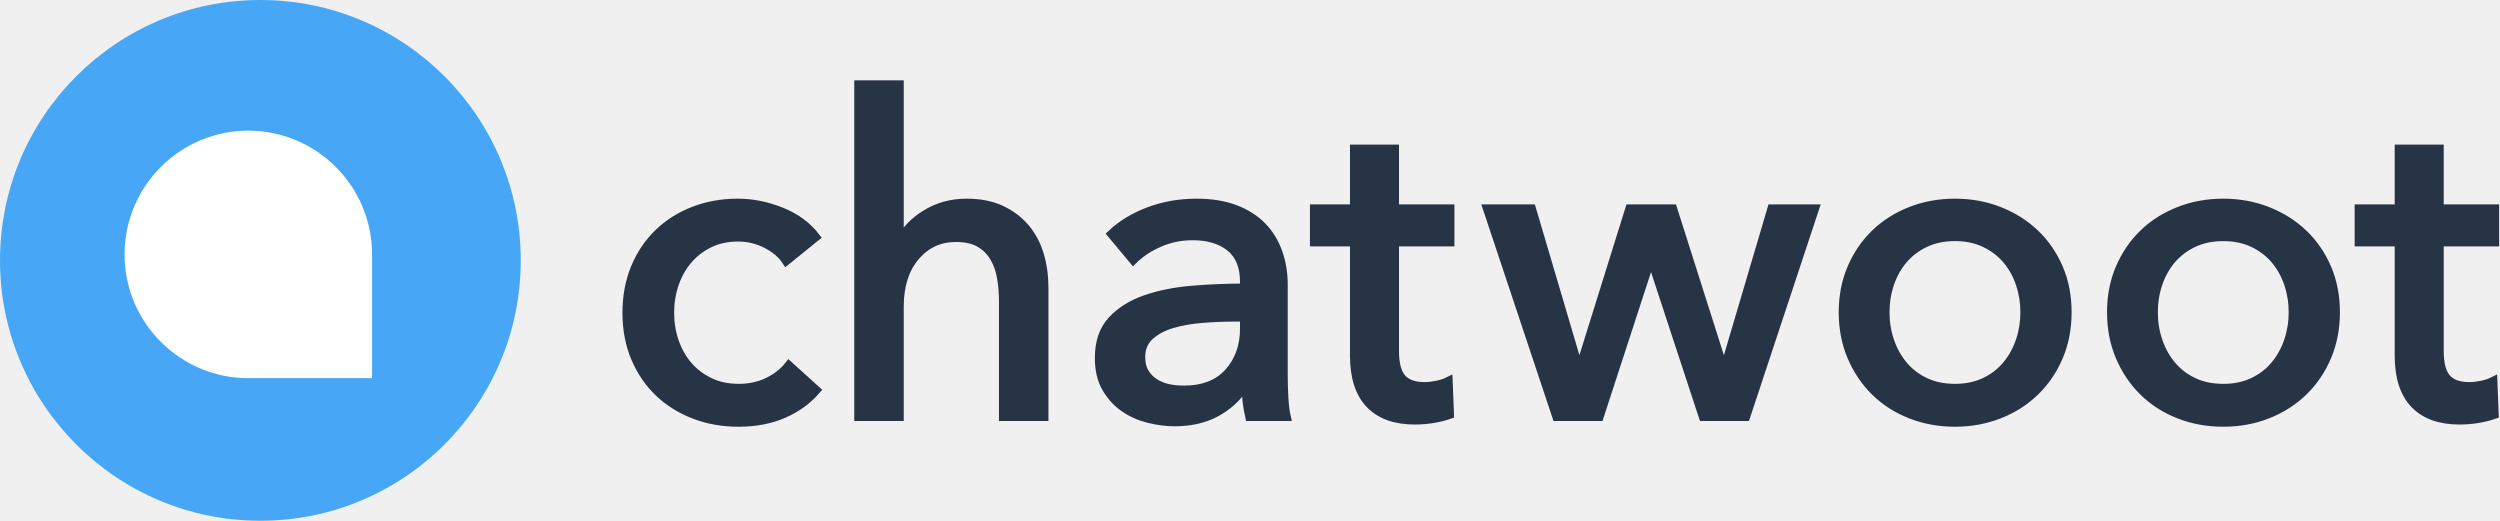
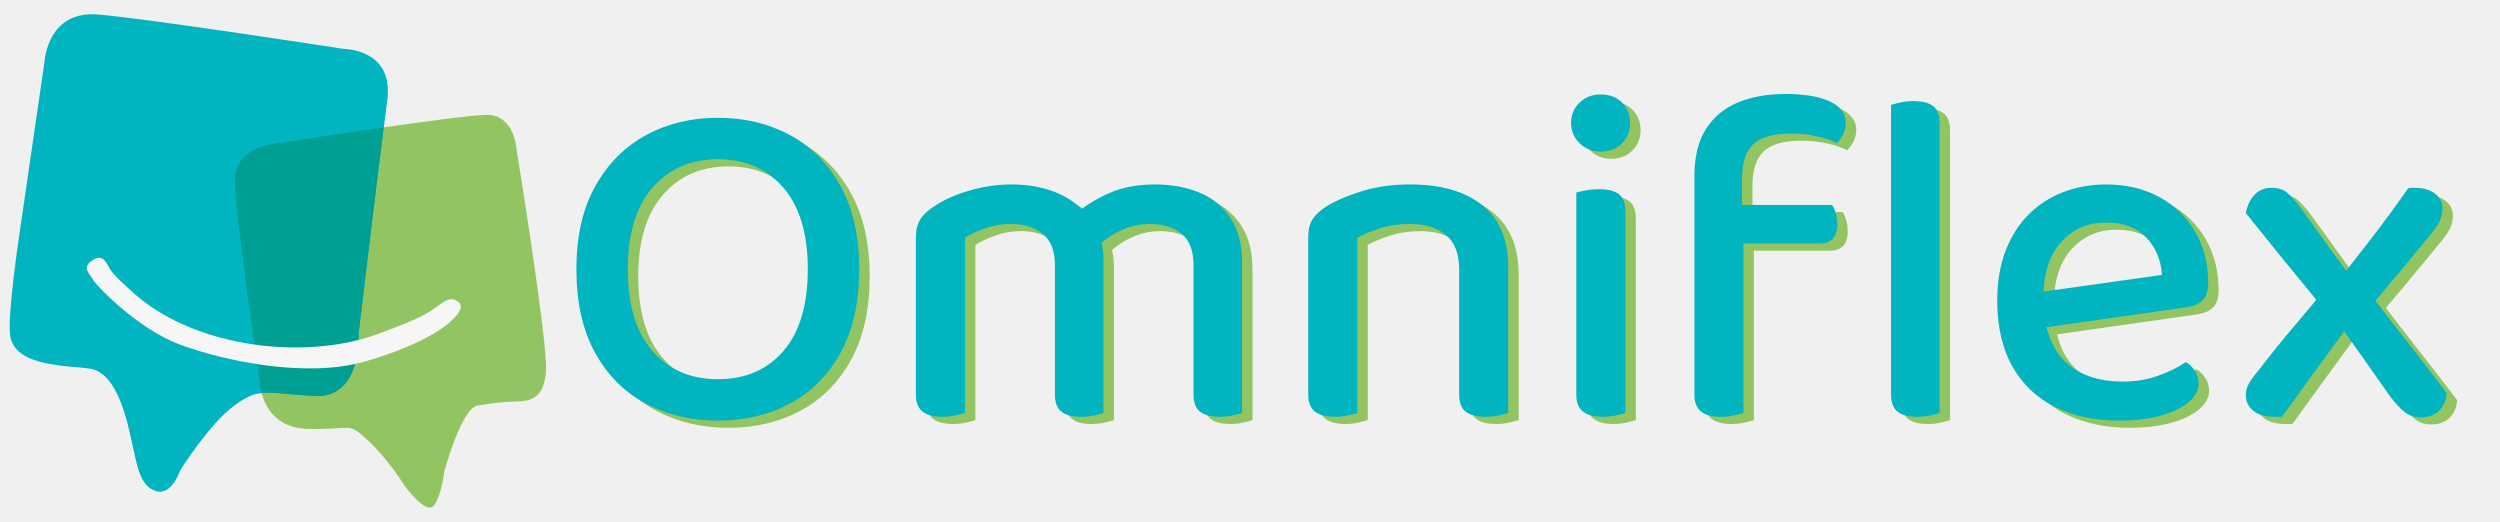
- <svg xmlns="http://www.w3.org/2000/svg" width="2458px" height="512px" viewBox="0 0 2458 512" version="1.1">
-   <g id="Logo" stroke="none" stroke-width="1" fill="none" fill-rule="evenodd">
-     <g id="on_white" fill-rule="nonzero">
-       <g id="woot-log">
-         <circle id="Oval" fill="#47A7F6" cx="256" cy="256" r="256" />
-         <path d="M362.808,368.808 L244.123,368.808 C178.699,368.808 125.457,315.562 125.457,250.122 C125.457,184.703 178.699,131.457 244.124,131.457 C309.565,131.457 362.808,184.703 362.808,250.122 L362.808,368.808 Z" id="Fill-1" stroke="#FFFFFF" stroke-width="6" fill="#FFFFFF" />
+ <svg xmlns="http://www.w3.org/2000/svg" xml:space="preserve" width="649.066mm" height="135.467mm" version="1.1" style="shape-rendering:geometricPrecision; text-rendering:geometricPrecision; image-rendering:optimizeQuality; fill-rule:evenodd; clip-rule:evenodd" viewBox="0 0 64906.56 13546.66">
+   <defs>
+     <style type="text/css">
+    
+     .fil2 {fill:#009F94;fill-rule:nonzero}
+     .fil1 {fill:#00B4C0;fill-rule:nonzero}
+     .fil0 {fill:#93C462;fill-rule:nonzero}
+     .fil3 {fill:#F6F6F6;fill-rule:nonzero}
+    
+   </style>
+   </defs>
+   <g id="Camada_x0020_1">
+     <g id="_2017752972784">
+       <g>
+         <path class="fil0" d="M11532.18 12247.04c0,0 437.68,-1622.88 857.34,-1714.13 330.1,-61.24 667.63,-98.29 1002.69,-109 335.05,-10.71 748.03,-38.2 784.64,-821.78 36.62,-783.59 -766.08,-5725.96 -766.08,-5725.96 0,0 -53.05,-893.41 -766.08,-893.41 -713.02,0 -5537.62,749.36 -5537.62,749.36 0,0 -1008,109.28 -1008,930 0,820.72 656.78,5343.98 656.78,5343.98 0,0 72.69,1114.11 1258.41,1130.56 1185.71,16.44 1003.22,-181.97 1513.59,273.76 510.37,455.72 966.62,1185.71 966.62,1185.71 0,0 583.57,820.73 784.64,510.37 201.08,-310.35 253.07,-859.46 253.07,-859.46z" />
+         <path class="fil1" d="M500.44 6103.03l656.78 -4512.66c0,0 73.21,-1323.66 1386.27,-1213.84 1313.06,109.82 6383.28,893.4 6383.28,893.4 0,0 1306.69,0 1127.37,1331.61 -179.32,1331.61 -741.16,6037.94 -741.16,6037.94 0,0 103.45,1714.13 -1154.96,1641.45 -1258.4,-72.69 -1404.29,-237.15 -2061.09,237.14 -656.81,474.3 -1422.35,1697.69 -1422.35,1697.69 0,0 -219.1,674.83 -636.63,530.52 -417.52,-144.31 -474.29,-636.63 -656.78,-1459.48 -182.48,-822.85 -474.29,-1622.87 -1039.3,-1714.13 -565,-91.25 -1978.3,-31.3 -2080.71,-880.13 -66.83,-546.44 239.28,-2589.51 239.28,-2589.51z" />
+         <path class="fil2" d="M9312.98 8639.48c0,0 418.05,-3517.9 647.24,-5330.18 -1419.7,202.13 -2853.17,424.42 -2853.17,424.42 0,0 -1008,109.28 -1008,930 0,820.72 656.78,5343.99 656.78,5343.99 6.64,65.89 18.63,131.75 35.61,195.8 295.5,-34.49 650.95,36.07 1368.77,77.98 1256.24,71.06 1152.77,-1642.01 1152.77,-1642.01z" />
+         <path class="fil3" d="M2850.65 6978.41c-66.31,-106.11 -163.94,-419.11 -455.72,-218.58 -291.79,200.53 -53.06,346.43 0,474.29 53.05,127.87 1148.58,1294.48 2281.26,1714.13 1132.68,419.66 3272.8,878.03 4796.48,437.68 1740.12,-502.94 2243.58,-1057.86 2243.58,-1057.86 0,0 401.09,-328.41 181.97,-492.32 -219.12,-163.92 -367.66,0 -583.57,145.89 -261.03,174.55 -394.71,281.7 -1513.6,692.87 -1105.09,406.38 -2559.25,454.13 -3862.75,145.9 -1528.43,-360.77 -2301.95,-1057.33 -2520.53,-1258.41 -218.58,-201.07 -459.94,-408 -567.12,-583.59z" />
      </g>
-       <path d="M772.982,256.848 C768.658,250.217 762.171,244.667 753.522,240.198 C744.872,235.73 735.647,233.495 725.844,233.495 C715.177,233.495 705.735,235.513 697.518,239.55 C689.302,243.586 682.31,248.992 676.544,255.767 C670.778,262.542 666.381,270.398 663.354,279.336 C660.327,288.273 658.813,297.643 658.813,307.446 C658.813,317.248 660.327,326.618 663.354,335.555 C666.381,344.493 670.778,352.349 676.544,359.124 C682.31,365.899 689.374,371.305 697.735,375.341 C706.095,379.378 715.609,381.396 726.277,381.396 C736.656,381.396 746.098,379.378 754.603,375.341 C763.108,371.305 770.099,365.827 775.577,358.908 L802.822,383.558 C794.173,393.649 783.361,401.505 770.387,407.127 C757.414,412.749 742.71,415.56 726.277,415.56 C710.42,415.56 695.789,412.965 682.382,407.776 C668.976,402.586 657.372,395.307 647.569,385.937 C637.767,376.567 630.055,365.251 624.433,351.989 C618.811,338.727 616,323.879 616,307.446 C616,291.3 618.739,276.597 624.217,263.335 C629.695,250.073 637.335,238.685 647.137,229.171 C656.939,219.657 668.544,212.305 681.95,207.115 C695.356,201.926 709.843,199.331 725.412,199.331 C739.827,199.331 754.17,202.214 768.441,207.98 C782.713,213.746 794.028,222.107 802.389,233.063 L772.982,256.848 Z M885.421,236.09 C890.322,225.999 898.683,217.35 910.504,210.143 C922.324,202.935 935.586,199.331 950.29,199.331 C963.552,199.331 974.94,201.565 984.454,206.034 C993.968,210.503 1001.896,216.485 1008.239,223.981 C1014.582,231.477 1019.267,240.27 1022.294,250.361 C1025.321,260.452 1026.835,271.263 1026.835,282.795 L1026.835,409.938 L986.184,409.938 L986.184,296.634 C986.184,288.273 985.535,280.345 984.238,272.849 C982.94,265.353 980.562,258.722 977.102,252.956 C973.643,247.19 968.958,242.577 963.047,239.117 C957.137,235.658 949.425,233.928 939.911,233.928 C923.766,233.928 910.504,240.054 900.125,252.307 C889.746,264.56 884.556,280.921 884.556,301.391 L884.556,409.938 L843.905,409.938 L843.905,83 L884.556,83 L884.556,236.09 L885.421,236.09 Z M1223.171,277.174 C1223.171,261.893 1218.558,250.577 1209.332,243.226 C1200.106,235.874 1187.853,232.198 1172.573,232.198 C1161.041,232.198 1150.157,234.432 1139.923,238.901 C1129.688,243.37 1121.111,249.064 1114.191,255.983 L1092.568,230.036 C1102.659,220.522 1114.984,213.026 1129.544,207.548 C1144.103,202.07 1159.743,199.331 1176.465,199.331 C1191.169,199.331 1203.926,201.421 1214.738,205.602 C1225.549,209.782 1234.415,215.476 1241.334,222.684 C1248.253,229.892 1253.443,238.396 1256.902,248.199 C1260.362,258.001 1262.092,268.524 1262.092,279.768 L1262.092,369.287 C1262.092,376.206 1262.308,383.486 1262.741,391.126 C1263.173,398.766 1263.966,405.037 1265.119,409.938 L1228.36,409.938 C1226.054,400.136 1224.9,390.333 1224.9,380.531 L1223.603,380.531 C1216.107,391.487 1206.665,399.991 1195.277,406.046 C1183.889,412.1 1170.411,415.128 1154.842,415.128 C1146.77,415.128 1138.337,414.046 1129.544,411.884 C1120.75,409.722 1112.75,406.19 1105.542,401.289 C1098.334,396.388 1092.352,389.901 1087.595,381.828 C1082.838,373.756 1080.46,363.809 1080.46,351.989 C1080.46,336.42 1084.64,324.095 1093.001,315.014 C1101.362,305.932 1112.317,299.013 1125.868,294.256 C1139.418,289.499 1154.698,286.399 1171.708,284.958 C1188.718,283.516 1205.872,282.795 1223.171,282.795 L1223.171,277.174 Z M1213.224,312.203 C1203.133,312.203 1192.682,312.635 1181.871,313.5 C1171.059,314.365 1161.257,316.095 1152.464,318.689 C1143.67,321.284 1136.391,325.176 1130.625,330.366 C1124.859,335.555 1121.976,342.475 1121.976,351.124 C1121.976,357.178 1123.201,362.224 1125.651,366.26 C1128.102,370.296 1131.345,373.612 1135.382,376.206 C1139.418,378.801 1143.887,380.603 1148.788,381.612 C1153.689,382.621 1158.734,383.126 1163.924,383.126 C1182.952,383.126 1197.584,377.432 1207.818,366.044 C1218.053,354.655 1223.171,340.312 1223.171,323.014 L1223.171,312.203 L1213.224,312.203 Z M1425.993,238.252 L1371.504,238.252 L1371.504,345.069 C1371.504,357.467 1373.81,366.332 1378.423,371.666 C1383.036,376.999 1390.388,379.666 1400.478,379.666 C1404.226,379.666 1408.263,379.234 1412.587,378.369 C1416.912,377.504 1420.804,376.206 1424.264,374.477 L1425.561,407.776 C1420.66,409.506 1415.254,410.875 1409.344,411.884 C1403.433,412.893 1397.307,413.398 1390.964,413.398 C1371.648,413.398 1356.872,408.064 1346.637,397.397 C1336.402,386.729 1331.285,370.729 1331.285,349.394 L1331.285,238.252 L1291.931,238.252 L1291.931,204.953 L1331.285,204.953 L1331.285,146.139 L1371.504,146.139 L1371.504,204.953 L1425.993,204.953 L1425.993,238.252 Z M1506.078,204.953 L1552.351,361.503 L1553.216,361.503 L1602.083,204.953 L1644.897,204.953 L1694.629,361.503 L1695.494,361.503 L1741.767,204.953 L1784.581,204.953 L1716.685,409.938 L1674.304,409.938 L1623.706,255.983 L1622.841,255.983 L1572.676,409.938 L1530.295,409.938 L1461.967,204.953 L1506.078,204.953 Z M2032.811,307.013 C2032.811,322.87 2030,337.429 2024.378,350.691 C2018.756,363.953 2010.972,375.413 2001.026,385.072 C1991.079,394.73 1979.331,402.226 1965.78,407.56 C1952.23,412.893 1937.671,415.56 1922.102,415.56 C1906.534,415.56 1891.974,412.893 1878.424,407.56 C1864.873,402.226 1853.197,394.73 1843.395,385.072 C1833.592,375.413 1825.88,363.953 1820.258,350.691 C1814.636,337.429 1811.825,322.87 1811.825,307.013 C1811.825,291.156 1814.636,276.669 1820.258,263.551 C1825.88,250.433 1833.592,239.117 1843.395,229.603 C1853.197,220.089 1864.873,212.665 1878.424,207.332 C1891.974,201.998 1906.534,199.331 1922.102,199.331 C1937.671,199.331 1952.23,201.998 1965.78,207.332 C1979.331,212.665 1991.079,220.089 2001.026,229.603 C2010.972,239.117 2018.756,250.433 2024.378,263.551 C2030,276.669 2032.811,291.156 2032.811,307.013 Z M1990.43,307.013 C1990.43,297.211 1988.917,287.841 1985.89,278.903 C1982.862,269.966 1978.466,262.11 1972.7,255.334 C1966.934,248.559 1959.798,243.154 1951.293,239.117 C1942.788,235.081 1933.058,233.063 1922.102,233.063 C1911.146,233.063 1901.416,235.081 1892.911,239.117 C1884.406,243.154 1877.271,248.559 1871.505,255.334 C1865.738,262.11 1861.342,269.966 1858.315,278.903 C1855.287,287.841 1853.774,297.211 1853.774,307.013 C1853.774,316.816 1855.287,326.185 1858.315,335.123 C1861.342,344.06 1865.738,351.989 1871.505,358.908 C1877.271,365.827 1884.406,371.305 1892.911,375.341 C1901.416,379.378 1911.146,381.396 1922.102,381.396 C1933.058,381.396 1942.788,379.378 1951.293,375.341 C1959.798,371.305 1966.934,365.827 1972.7,358.908 C1978.466,351.989 1982.862,344.06 1985.89,335.123 C1988.917,326.185 1990.43,316.816 1990.43,307.013 Z M2296.611,307.013 C2296.611,322.87 2293.8,337.429 2288.178,350.691 C2282.556,363.953 2274.771,375.413 2264.825,385.072 C2254.878,394.73 2243.13,402.226 2229.58,407.56 C2216.029,412.893 2201.47,415.56 2185.901,415.56 C2170.333,415.56 2155.774,412.893 2142.223,407.56 C2128.673,402.226 2116.996,394.73 2107.194,385.072 C2097.392,375.413 2089.68,363.953 2084.058,350.691 C2078.436,337.429 2075.625,322.87 2075.625,307.013 C2075.625,291.156 2078.436,276.669 2084.058,263.551 C2089.68,250.433 2097.392,239.117 2107.194,229.603 C2116.996,220.089 2128.673,212.665 2142.223,207.332 C2155.774,201.998 2170.333,199.331 2185.901,199.331 C2201.47,199.331 2216.029,201.998 2229.58,207.332 C2243.13,212.665 2254.878,220.089 2264.825,229.603 C2274.771,239.117 2282.556,250.433 2288.178,263.551 C2293.8,276.669 2296.611,291.156 2296.611,307.013 Z M2254.23,307.013 C2254.23,297.211 2252.716,287.841 2249.689,278.903 C2246.662,269.966 2242.265,262.11 2236.499,255.334 C2230.733,248.559 2223.597,243.154 2215.092,239.117 C2206.587,235.081 2196.857,233.063 2185.901,233.063 C2174.946,233.063 2165.215,235.081 2156.71,239.117 C2148.205,243.154 2141.07,248.559 2135.304,255.334 C2129.538,262.11 2125.141,269.966 2122.114,278.903 C2119.087,287.841 2117.573,297.211 2117.573,307.013 C2117.573,316.816 2119.087,326.185 2122.114,335.123 C2125.141,344.06 2129.538,351.989 2135.304,358.908 C2141.07,365.827 2148.205,371.305 2156.71,375.341 C2165.215,379.378 2174.946,381.396 2185.901,381.396 C2196.857,381.396 2206.587,379.378 2215.092,375.341 C2223.597,371.305 2230.733,365.827 2236.499,358.908 C2242.265,351.989 2246.662,344.06 2249.689,335.123 C2252.716,326.185 2254.23,316.816 2254.23,307.013 Z M2453.16,238.252 L2398.671,238.252 L2398.671,345.069 C2398.671,357.467 2400.977,366.332 2405.59,371.666 C2410.203,376.999 2417.554,379.666 2427.645,379.666 C2431.393,379.666 2435.429,379.234 2439.754,378.369 C2444.079,377.504 2447.971,376.206 2451.43,374.477 L2452.728,407.776 C2447.827,409.506 2442.421,410.875 2436.511,411.884 C2430.6,412.893 2424.474,413.398 2418.131,413.398 C2398.815,413.398 2384.039,408.064 2373.804,397.397 C2363.569,386.729 2358.452,370.729 2358.452,349.394 L2358.452,238.252 L2319.098,238.252 L2319.098,204.953 L2358.452,204.953 L2358.452,146.139 L2398.671,146.139 L2398.671,204.953 L2453.16,204.953 L2453.16,238.252 Z" id="chatwoot" stroke="#273445" stroke-width="8" fill="#273444" />
+       <g>
+         <path class="fil0" d="M22578.83 7175.52l0 0c0,857.11 -160.71,1578.25 -482.13,2163.39 -321.42,585.15 -758.21,1026.07 -1310.39,1322.76 -552.18,296.69 -1178.54,445.04 -1879.06,445.04 -692.29,0 -1316.58,-148.35 -1872.88,-445.04 -556.31,-296.69 -995.16,-737.61 -1316.58,-1322.76 -321.42,-585.14 -482.13,-1306.28 -482.13,-2163.39 0,-857.12 164.83,-1578.25 494.49,-2163.39 329.66,-585.15 770.58,-1026.07 1322.76,-1322.76 552.18,-296.7 1170.29,-445.04 1854.34,-445.04 692.28,0 1314.51,148.34 1866.69,445.04 552.18,296.69 991.04,737.61 1316.58,1322.76 325.54,585.14 488.31,1306.27 488.31,2163.39zm-1335.12 0l0 0c0,-923.05 -212.22,-1629.76 -636.66,-2120.13 -424.43,-490.36 -991.04,-735.55 -1699.8,-735.55 -700.53,0 -1265.07,245.19 -1693.63,735.55 -428.56,490.37 -642.84,1197.08 -642.84,2120.13 0,923.05 212.22,1629.75 636.66,2120.12 424.43,490.37 991.04,735.56 1699.81,735.56 717,0 1285.67,-245.19 1705.98,-735.56 420.32,-490.37 630.48,-1197.07 630.48,-2120.12zm7676.95 -247.25l0 1421.66 -1260.95 0 0 -1285.67c0,-370.87 -107.14,-640.78 -321.42,-809.73 -214.28,-168.95 -490.37,-253.42 -828.27,-253.42 -230.76,0 -451.22,37.08 -661.38,111.26 -210.16,74.17 -385.29,156.58 -525.39,247.24l0 1990.32 -1273.32 0 0 -2015.04c0,-181.32 39.15,-333.78 117.45,-457.41 78.29,-123.62 203.97,-239 377.04,-346.14 230.77,-156.59 527.46,-288.45 890.09,-395.59 362.62,-107.14 729.37,-160.71 1100.23,-160.71 412.08,0 782.95,63.87 1112.61,191.62 329.66,127.74 589.26,306.99 778.82,537.75 57.69,49.45 107.14,96.84 148.34,142.17 41.21,45.33 78.3,100.96 111.26,166.89 65.94,115.38 121.57,251.36 166.89,407.95 45.33,156.59 68,325.54 68,506.85zm3597.41 74.18l0 1347.48 -1260.95 0 0 -1285.67c0,-370.87 -103.02,-640.78 -309.06,-809.73 -206.03,-168.95 -482.12,-253.42 -828.27,-253.42 -255.48,0 -500.67,53.57 -735.55,160.71 -234.88,107.13 -442.98,251.36 -624.29,432.67l-593.39 -828.27c239,-214.28 531.58,-399.71 877.72,-556.3 346.14,-156.59 749.98,-234.88 1211.5,-234.88 436.8,0 826.21,72.11 1168.23,216.34 342.02,144.23 609.87,366.75 803.55,667.56 193.67,300.81 290.51,681.98 290.51,1143.51zm-8468.14 717.01l1273.32 0 0 3189.46c-57.7,16.48 -138.05,37.08 -241.07,61.81 -103.02,24.72 -216.34,37.08 -339.96,37.08 -230.76,0 -403.83,-45.32 -519.21,-135.98 -115.38,-90.66 -173.08,-239 -173.08,-445.04l0 -2707.33zm3609.78 0l1260.95 0 0 3189.46c-49.45,16.48 -127.75,37.08 -234.89,61.81 -107.13,24.72 -222.52,37.08 -346.14,37.08 -230.76,0 -401.77,-45.32 -513.03,-135.98 -111.26,-90.66 -166.89,-239 -166.89,-445.04l0 -2707.33zm3597.41 0l1260.95 0 0 3189.46c-49.45,16.48 -127.74,37.08 -234.88,61.81 -107.14,24.72 -218.4,37.08 -333.78,37.08 -239.01,0 -414.14,-45.32 -525.4,-135.98 -111.26,-90.66 -166.89,-239 -166.89,-445.04l0 -2707.33zm8171.45 -581.03l0 1223.86 -1273.32 0 0 -1174.41c0,-412.07 -115.38,-712.89 -346.14,-902.44 -230.76,-189.56 -539.82,-284.33 -927.17,-284.33 -288.45,0 -548.06,37.08 -778.82,111.26 -230.76,74.17 -428.55,156.58 -593.38,247.24l0 2002.68 -1273.32 0 0 -2027.4c0,-189.56 39.15,-344.09 117.45,-463.59 78.29,-119.5 203.97,-232.82 377.04,-339.96 230.77,-140.1 531.58,-267.85 902.45,-383.23 370.86,-115.38 787.06,-173.07 1248.58,-173.07 799.43,0 1423.72,179.25 1872.88,537.76 449.16,358.5 673.75,900.38 673.75,1625.63zm-5192.15 581.03l1273.32 0 0 3189.46c-57.7,16.48 -138.05,37.08 -241.07,61.81 -103.02,24.72 -216.34,37.08 -339.96,37.08 -230.76,0 -403.83,-45.32 -519.21,-135.98 -115.38,-90.66 -173.08,-239 -173.08,-445.04l0 -2707.33zm3918.83 0l1273.32 0 0 3189.46c-57.7,16.48 -140.11,37.08 -247.25,61.81 -107.14,24.72 -218.4,37.08 -333.78,37.08 -239,0 -414.13,-45.32 -525.4,-135.98 -111.26,-90.66 -166.89,-239 -166.89,-445.04l0 -2707.33zm2905.13 -4339.15l0 0c0,-214.28 74.17,-391.47 222.52,-531.57 148.35,-140.11 329.66,-210.16 543.94,-210.16 230.76,0 416.2,70.05 556.3,210.16 140.11,140.1 210.16,317.29 210.16,531.57 0,206.04 -70.05,381.17 -210.16,525.4 -140.1,144.22 -325.54,216.34 -556.3,216.34 -214.28,0 -395.59,-72.12 -543.94,-216.34 -148.35,-144.23 -222.52,-319.36 -222.52,-525.4zm135.99 4289.7l1273.31 0 0 3238.91c-57.69,16.48 -138.05,37.08 -241.07,61.81 -103.02,24.72 -216.34,37.08 -339.96,37.08 -230.76,0 -403.83,-45.32 -519.21,-135.98 -115.38,-90.66 -173.07,-239 -173.07,-445.04l0 -2756.78zm1273.31 630.47l-1273.31 0 0 -3115.28c57.69,-16.48 140.1,-35.03 247.24,-55.63 107.14,-20.61 222.52,-30.91 346.14,-30.91 230.77,0 401.78,43.27 513.04,129.81 111.26,86.53 166.89,236.94 166.89,451.22l0 2620.79zm2818.58 -1792.52l0 -1001.34 2546.63 0c32.96,41.2 63.87,107.14 92.71,197.79 28.85,90.66 43.27,189.56 43.27,296.7 0,173.07 -39.15,300.81 -117.44,383.23 -78.29,82.41 -191.61,123.62 -339.96,123.62l-2225.21 0zm210.16 -1681.27l0 1520.56 -1236.22 0 0 -1582.37c0,-502.73 98.9,-910.68 296.69,-1223.86 197.8,-313.18 473.89,-543.94 828.27,-692.28 354.39,-148.35 766.46,-222.53 1236.23,-222.53 502.73,0 890.08,65.94 1162.05,197.8 271.97,131.86 407.95,313.18 407.95,543.94 0,107.14 -22.66,206.04 -67.99,296.69 -45.33,90.66 -100.96,168.95 -166.89,234.89 -148.35,-74.18 -327.6,-133.93 -537.76,-179.26 -210.16,-45.33 -422.38,-67.99 -636.65,-67.99 -461.53,0 -791.19,90.66 -988.98,271.97 -197.8,181.31 -296.7,482.13 -296.7,902.44zm-1236.22 1038.43l1273.31 0 0 5043.8c-57.69,16.48 -138.05,37.08 -241.06,61.81 -103.02,24.72 -216.34,37.08 -339.97,37.08 -230.76,0 -403.83,-45.32 -519.21,-135.98 -115.38,-90.66 -173.07,-239 -173.07,-445.04l0 -4561.67zm5105.6 1804.89l1260.95 111.26 0 3127.65c-49.45,16.48 -127.74,37.08 -234.88,61.81 -107.14,24.72 -222.52,37.08 -346.14,37.08 -230.76,0 -401.78,-45.32 -513.04,-135.98 -111.26,-90.66 -166.89,-239 -166.89,-445.04l0 -2756.78zm1260.95 741.73l-1260.95 -111.26 0 -5389.93c49.45,-16.49 127.75,-37.09 234.89,-61.81 107.14,-24.73 218.4,-37.09 333.78,-37.09 239,0 414.13,43.27 525.39,129.8 111.26,86.54 166.89,236.94 166.89,451.22l0 5019.07zm2324.1 333.78l-61.81 -927.16 3510.88 -494.49c-24.73,-387.35 -160.71,-710.83 -407.96,-970.44 -247.24,-259.61 -597.51,-389.41 -1050.79,-389.41 -461.52,0 -844.75,164.83 -1149.69,494.49 -304.93,329.66 -461.52,799.42 -469.76,1409.29l24.72 469.77c65.93,585.15 276.09,1024.01 630.48,1316.58 354.38,292.57 820.03,438.86 1396.93,438.86 346.14,0 663.44,-53.57 951.89,-160.71 288.45,-107.14 519.22,-222.52 692.29,-346.14 98.9,57.69 179.25,135.98 241.06,234.88 61.81,98.9 92.72,206.04 92.72,321.42 0,181.31 -90.66,346.14 -271.97,494.49 -181.31,148.34 -426.5,263.72 -735.55,346.14 -309.06,82.41 -657.26,123.62 -1044.61,123.62 -634.6,0 -1190.9,-117.44 -1668.91,-352.32 -478,-234.89 -848.87,-585.15 -1112.6,-1050.79 -263.73,-465.65 -395.59,-1036.37 -395.59,-1712.17 0,-486.25 72.11,-916.87 216.34,-1291.86 144.23,-374.99 344.08,-690.22 599.57,-945.71 255.48,-255.48 556.3,-449.16 902.44,-581.02 346.14,-131.87 717.01,-197.8 1112.6,-197.8 519.22,0 978.68,109.2 1378.39,327.6 399.72,218.4 710.83,521.27 933.35,908.62 222.52,387.35 333.78,828.27 333.78,1322.76 0,206.04 -49.45,356.45 -148.34,451.23 -98.9,94.77 -239.01,154.52 -420.32,179.25l-4079.54 581.02zm7788.21 -1186.77l234.88 -74.17c329.66,-420.32 638.72,-817.97 927.17,-1192.96 288.45,-374.99 585.14,-780.88 890.08,-1217.68 41.21,-8.24 72.11,-12.36 92.72,-12.36 20.6,0 43.26,0 67.99,0 222.52,0 399.71,49.44 531.57,148.34 131.87,98.9 197.8,230.76 197.8,395.59 0,123.63 -26.78,236.95 -80.35,339.97 -53.57,103.01 -146.29,232.82 -278.15,389.41 -255.49,313.17 -519.22,632.53 -791.19,958.07 -271.97,325.54 -539.82,640.78 -803.54,945.71l-395.6 271.97c-296.69,403.83 -599.56,817.97 -908.62,1242.41 -309.06,424.43 -611.93,842.69 -908.62,1254.76 -16.49,0 -47.39,0 -92.72,0 -45.33,0 -80.36,0 -105.08,0 -239,0 -422.38,-53.57 -550.12,-160.71 -127.74,-107.14 -191.61,-239 -191.61,-395.59 0,-98.9 22.66,-193.67 67.99,-284.33 45.33,-90.66 138.04,-218.4 278.15,-383.23 288.45,-379.11 589.26,-752.03 902.44,-1118.78 313.18,-366.75 618.11,-735.55 914.81,-1106.42zm766.46 61.81l284.33 173.07c329.66,436.8 663.44,869.48 1001.34,1298.04 337.9,428.55 671.68,861.23 1001.34,1298.03 -16.48,197.8 -84.47,352.33 -203.98,463.59 -119.5,111.26 -274.03,166.89 -463.58,166.89 -173.07,0 -317.3,-47.39 -432.68,-142.17 -115.38,-94.78 -239,-228.7 -370.87,-401.77 -230.76,-329.66 -473.88,-675.81 -729.37,-1038.43 -255.48,-362.63 -502.73,-704.65 -741.73,-1026.07l-284.33 -247.24c-354.39,-428.56 -692.29,-840.63 -1013.71,-1236.23 -321.42,-395.59 -646.96,-799.42 -976.61,-1211.5 41.2,-206.03 119.5,-366.74 234.88,-482.12 115.38,-115.38 259.6,-173.07 432.68,-173.07 173.07,0 309.05,43.26 407.95,129.8 98.9,86.54 201.92,199.86 309.06,339.96 239,321.42 486.24,663.44 741.73,1026.07 255.49,362.62 523.34,717.01 803.55,1063.15z" />
+         <path class="fil1" d="M22307.79 6989.26l0 0c0,857.11 -160.71,1578.25 -482.13,2163.39 -321.42,585.15 -758.21,1026.07 -1310.39,1322.76 -552.18,296.69 -1178.54,445.04 -1879.06,445.04 -692.29,0 -1316.58,-148.35 -1872.88,-445.04 -556.31,-296.69 -995.16,-737.61 -1316.58,-1322.76 -321.42,-585.14 -482.13,-1306.28 -482.13,-2163.39 0,-857.12 164.83,-1578.25 494.49,-2163.39 329.66,-585.15 770.58,-1026.07 1322.76,-1322.76 552.18,-296.7 1170.29,-445.04 1854.34,-445.04 692.28,0 1314.51,148.34 1866.69,445.04 552.18,296.69 991.04,737.61 1316.58,1322.76 325.54,585.14 488.31,1306.27 488.31,2163.39zm-1335.12 0l0 0c0,-923.05 -212.22,-1629.76 -636.66,-2120.13 -424.43,-490.36 -991.04,-735.55 -1699.8,-735.55 -700.53,0 -1265.07,245.19 -1693.63,735.55 -428.56,490.37 -642.84,1197.08 -642.84,2120.13 0,923.05 212.22,1629.75 636.66,2120.12 424.43,490.37 991.04,735.56 1699.81,735.56 717,0 1285.67,-245.19 1705.98,-735.56 420.32,-490.37 630.48,-1197.07 630.48,-2120.12zm7676.95 -247.25l0 1421.66 -1260.95 0 0 -1285.67c0,-370.87 -107.14,-640.78 -321.42,-809.73 -214.28,-168.95 -490.37,-253.42 -828.27,-253.42 -230.76,0 -451.22,37.08 -661.38,111.26 -210.16,74.17 -385.29,156.58 -525.39,247.24l0 1990.32 -1273.32 0 0 -2015.04c0,-181.32 39.15,-333.78 117.45,-457.41 78.29,-123.62 203.97,-239 377.04,-346.14 230.77,-156.59 527.46,-288.45 890.09,-395.59 362.62,-107.14 729.37,-160.71 1100.23,-160.71 412.08,0 782.95,63.87 1112.61,191.62 329.66,127.74 589.26,306.99 778.82,537.75 57.69,49.45 107.14,96.84 148.34,142.17 41.21,45.33 78.3,100.96 111.26,166.89 65.94,115.38 121.57,251.36 166.89,407.95 45.33,156.59 68,325.54 68,506.85zm3597.41 74.18l0 1347.48 -1260.95 0 0 -1285.67c0,-370.87 -103.02,-640.78 -309.06,-809.73 -206.03,-168.95 -482.12,-253.42 -828.27,-253.42 -255.48,0 -500.67,53.57 -735.55,160.71 -234.88,107.13 -442.98,251.36 -624.29,432.67l-593.39 -828.27c239,-214.28 531.58,-399.71 877.72,-556.3 346.14,-156.59 749.98,-234.88 1211.5,-234.88 436.8,0 826.21,72.11 1168.23,216.34 342.02,144.23 609.87,366.75 803.55,667.56 193.67,300.81 290.51,681.98 290.51,1143.51zm-8468.14 717.01l1273.32 0 0 3189.46c-57.7,16.48 -138.05,37.08 -241.07,61.81 -103.02,24.72 -216.34,37.08 -339.96,37.08 -230.76,0 -403.83,-45.32 -519.21,-135.98 -115.38,-90.66 -173.08,-239 -173.08,-445.04l0 -2707.33zm3609.78 0l1260.95 0 0 3189.46c-49.45,16.48 -127.75,37.08 -234.89,61.81 -107.13,24.72 -222.52,37.08 -346.14,37.08 -230.76,0 -401.77,-45.32 -513.03,-135.98 -111.26,-90.66 -166.89,-239 -166.89,-445.04l0 -2707.33zm3597.41 0l1260.95 0 0 3189.46c-49.45,16.48 -127.74,37.08 -234.88,61.81 -107.14,24.72 -218.4,37.08 -333.78,37.08 -239.01,0 -414.14,-45.32 -525.4,-135.98 -111.26,-90.66 -166.89,-239 -166.89,-445.04l0 -2707.33zm8171.45 -581.03l0 1223.86 -1273.32 0 0 -1174.41c0,-412.07 -115.38,-712.89 -346.14,-902.44 -230.76,-189.56 -539.82,-284.33 -927.17,-284.33 -288.45,0 -548.06,37.08 -778.82,111.26 -230.76,74.17 -428.55,156.58 -593.38,247.24l0 2002.68 -1273.32 0 0 -2027.4c0,-189.56 39.15,-344.09 117.45,-463.59 78.29,-119.5 203.97,-232.82 377.04,-339.96 230.77,-140.1 531.58,-267.85 902.45,-383.23 370.86,-115.38 787.06,-173.07 1248.58,-173.07 799.43,0 1423.72,179.25 1872.88,537.76 449.16,358.5 673.75,900.38 673.75,1625.63zm-5192.15 581.03l1273.32 0 0 3189.46c-57.7,16.48 -138.05,37.08 -241.07,61.81 -103.02,24.72 -216.34,37.08 -339.96,37.08 -230.76,0 -403.83,-45.32 -519.21,-135.98 -115.38,-90.66 -173.08,-239 -173.08,-445.04l0 -2707.33zm3918.83 0l1273.32 0 0 3189.46c-57.7,16.48 -140.11,37.08 -247.25,61.81 -107.14,24.72 -218.4,37.08 -333.78,37.08 -239,0 -414.13,-45.32 -525.4,-135.98 -111.26,-90.66 -166.89,-239 -166.89,-445.04l0 -2707.33zm2905.13 -4339.15l0 0c0,-214.28 74.17,-391.47 222.52,-531.57 148.35,-140.11 329.66,-210.16 543.94,-210.16 230.76,0 416.2,70.05 556.3,210.16 140.11,140.1 210.16,317.29 210.16,531.57 0,206.04 -70.05,381.17 -210.16,525.4 -140.1,144.22 -325.54,216.34 -556.3,216.34 -214.28,0 -395.59,-72.12 -543.94,-216.34 -148.35,-144.23 -222.52,-319.36 -222.52,-525.4zm135.99 4289.7l1273.31 0 0 3238.91c-57.69,16.48 -138.05,37.08 -241.07,61.81 -103.02,24.72 -216.34,37.08 -339.96,37.08 -230.76,0 -403.83,-45.32 -519.21,-135.98 -115.38,-90.66 -173.07,-239 -173.07,-445.04l0 -2756.78zm1273.31 630.47l-1273.31 0 0 -3115.28c57.69,-16.48 140.1,-35.03 247.24,-55.63 107.14,-20.61 222.52,-30.91 346.14,-30.91 230.77,0 401.78,43.27 513.04,129.81 111.26,86.53 166.89,236.94 166.89,451.22l0 2620.79zm2818.58 -1792.52l0 -1001.34 2546.63 0c32.96,41.2 63.87,107.14 92.71,197.79 28.85,90.66 43.27,189.56 43.27,296.7 0,173.07 -39.15,300.81 -117.44,383.23 -78.29,82.41 -191.61,123.62 -339.96,123.62l-2225.21 0zm210.16 -1681.27l0 1520.56 -1236.22 0 0 -1582.37c0,-502.73 98.9,-910.68 296.69,-1223.86 197.8,-313.18 473.89,-543.94 828.27,-692.28 354.39,-148.35 766.46,-222.53 1236.23,-222.53 502.73,0 890.08,65.94 1162.05,197.8 271.97,131.86 407.95,313.18 407.95,543.94 0,107.14 -22.66,206.04 -67.99,296.69 -45.33,90.66 -100.96,168.95 -166.89,234.89 -148.35,-74.18 -327.6,-133.93 -537.76,-179.26 -210.16,-45.33 -422.38,-67.99 -636.65,-67.99 -461.53,0 -791.19,90.66 -988.98,271.97 -197.8,181.31 -296.7,482.13 -296.7,902.44zm-1236.22 1038.43l1273.31 0 0 5043.8c-57.69,16.48 -138.05,37.08 -241.06,61.81 -103.02,24.72 -216.34,37.08 -339.97,37.08 -230.76,0 -403.83,-45.32 -519.21,-135.98 -115.38,-90.66 -173.07,-239 -173.07,-445.04l0 -4561.67zm5105.6 1804.89l1260.95 111.26 0 3127.65c-49.45,16.48 -127.74,37.08 -234.88,61.81 -107.14,24.72 -222.52,37.08 -346.14,37.08 -230.76,0 -401.78,-45.32 -513.04,-135.98 -111.26,-90.66 -166.89,-239 -166.89,-445.04l0 -2756.78zm1260.95 741.73l-1260.95 -111.26 0 -5389.93c49.45,-16.49 127.75,-37.09 234.89,-61.81 107.14,-24.73 218.4,-37.09 333.78,-37.09 239,0 414.13,43.27 525.39,129.8 111.26,86.54 166.89,236.94 166.89,451.22l0 5019.07zm2324.1 333.78l-61.81 -927.16 3510.88 -494.49c-24.73,-387.35 -160.71,-710.83 -407.96,-970.44 -247.24,-259.61 -597.51,-389.41 -1050.79,-389.41 -461.52,0 -844.75,164.83 -1149.69,494.49 -304.93,329.66 -461.52,799.42 -469.76,1409.29l24.72 469.77c65.93,585.15 276.09,1024.01 630.48,1316.58 354.38,292.57 820.03,438.86 1396.93,438.86 346.14,0 663.44,-53.57 951.89,-160.71 288.45,-107.14 519.22,-222.52 692.29,-346.14 98.9,57.69 179.25,135.98 241.06,234.88 61.81,98.9 92.72,206.04 92.72,321.42 0,181.31 -90.66,346.14 -271.97,494.49 -181.31,148.34 -426.5,263.72 -735.55,346.14 -309.06,82.41 -657.26,123.62 -1044.61,123.62 -634.6,0 -1190.9,-117.44 -1668.91,-352.32 -478,-234.89 -848.87,-585.15 -1112.6,-1050.79 -263.73,-465.65 -395.59,-1036.37 -395.59,-1712.17 0,-486.25 72.11,-916.87 216.34,-1291.86 144.23,-374.99 344.08,-690.22 599.57,-945.71 255.48,-255.48 556.3,-449.16 902.44,-581.02 346.14,-131.87 717.01,-197.8 1112.6,-197.8 519.22,0 978.68,109.2 1378.39,327.6 399.72,218.4 710.83,521.27 933.35,908.62 222.52,387.35 333.78,828.27 333.78,1322.76 0,206.04 -49.45,356.45 -148.34,451.23 -98.9,94.77 -239.01,154.52 -420.32,179.25l-4079.54 581.02zm7788.21 -1186.77l234.88 -74.17c329.66,-420.32 638.72,-817.97 927.17,-1192.96 288.45,-374.99 585.14,-780.88 890.08,-1217.68 41.21,-8.24 72.11,-12.36 92.72,-12.36 20.6,0 43.26,0 67.99,0 222.52,0 399.71,49.44 531.57,148.34 131.87,98.9 197.8,230.76 197.8,395.59 0,123.63 -26.78,236.95 -80.35,339.97 -53.57,103.01 -146.29,232.82 -278.15,389.41 -255.49,313.17 -519.22,632.53 -791.19,958.07 -271.97,325.54 -539.82,640.78 -803.54,945.71l-395.6 271.97c-296.69,403.83 -599.56,817.97 -908.62,1242.41 -309.06,424.43 -611.93,842.69 -908.62,1254.76 -16.49,0 -47.39,0 -92.72,0 -45.33,0 -80.36,0 -105.08,0 -239,0 -422.38,-53.57 -550.12,-160.71 -127.74,-107.14 -191.61,-239 -191.61,-395.59 0,-98.9 22.66,-193.67 67.99,-284.33 45.33,-90.66 138.04,-218.4 278.15,-383.23 288.45,-379.11 589.26,-752.03 902.44,-1118.78 313.18,-366.75 618.11,-735.55 914.81,-1106.42zm766.46 61.81l284.33 173.07c329.66,436.8 663.44,869.48 1001.34,1298.04 337.9,428.55 671.68,861.23 1001.34,1298.03 -16.48,197.8 -84.47,352.33 -203.98,463.59 -119.5,111.26 -274.03,166.89 -463.58,166.89 -173.07,0 -317.3,-47.39 -432.68,-142.17 -115.38,-94.78 -239,-228.7 -370.87,-401.77 -230.76,-329.66 -473.88,-675.81 -729.37,-1038.43 -255.48,-362.63 -502.73,-704.65 -741.73,-1026.07l-284.33 -247.24c-354.39,-428.56 -692.29,-840.63 -1013.71,-1236.23 -321.42,-395.59 -646.96,-799.42 -976.61,-1211.5 41.2,-206.03 119.5,-366.74 234.88,-482.12 115.38,-115.38 259.6,-173.07 432.68,-173.07 173.07,0 309.05,43.26 407.95,129.8 98.9,86.54 201.92,199.86 309.06,339.96 239,321.42 486.24,663.44 741.73,1026.07 255.49,362.62 523.34,717.01 803.55,1063.15z" />
+       </g>
    </g>
  </g>
</svg>
